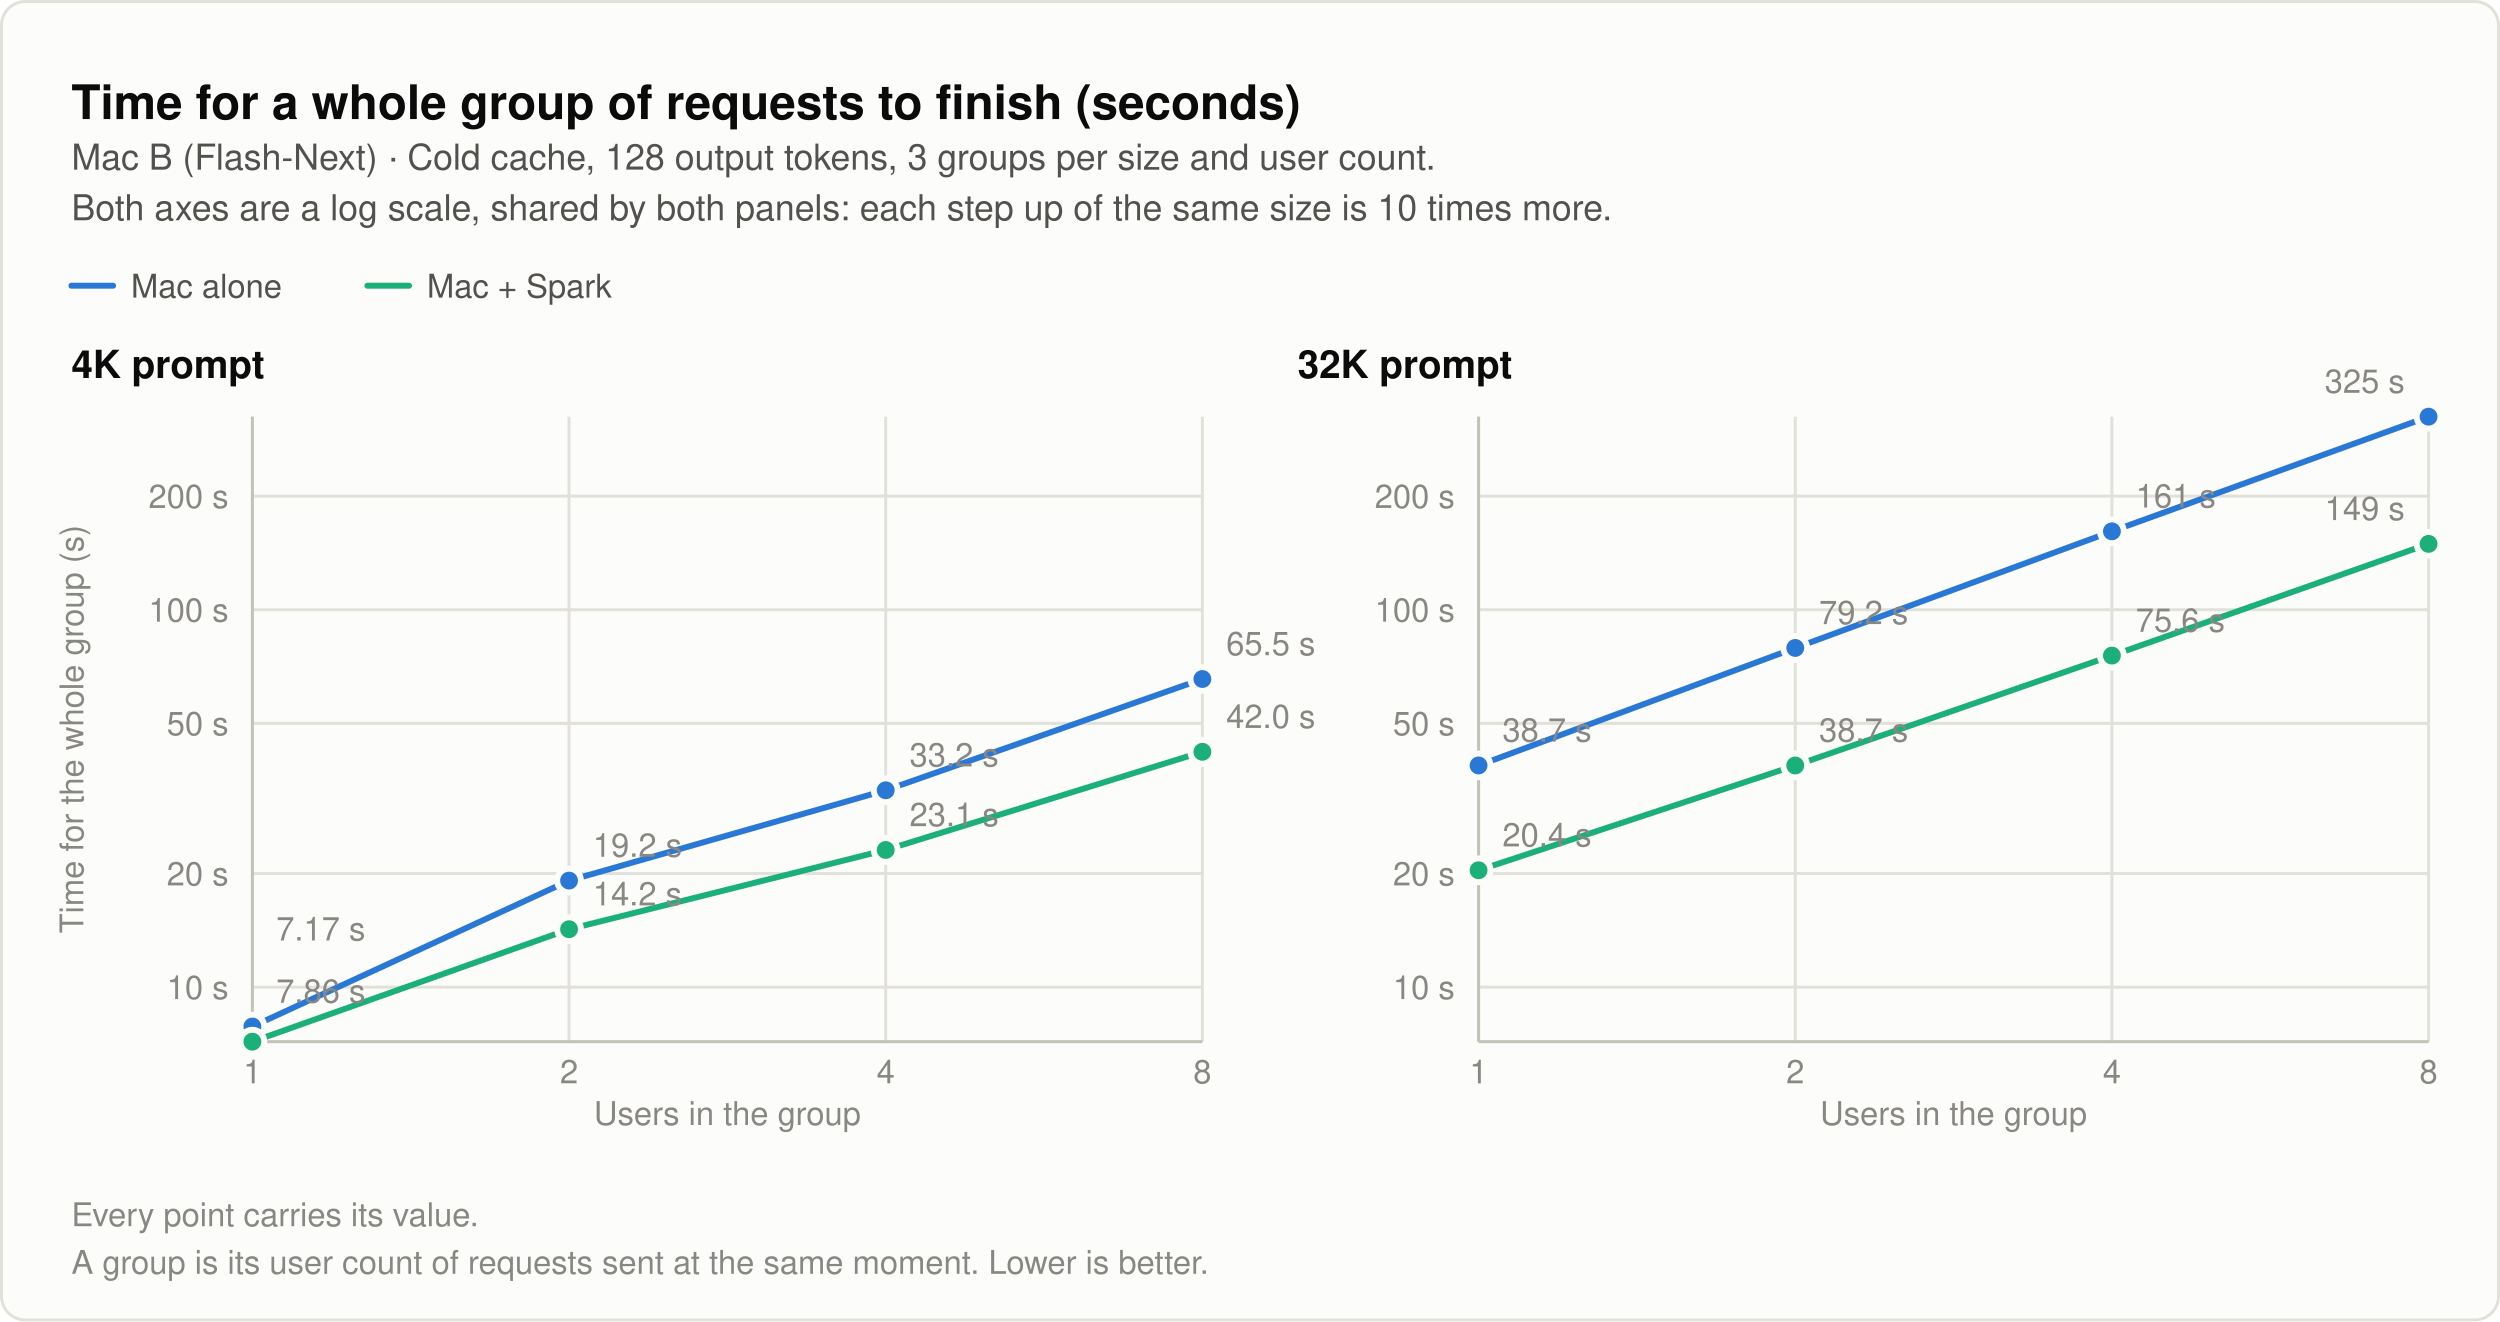
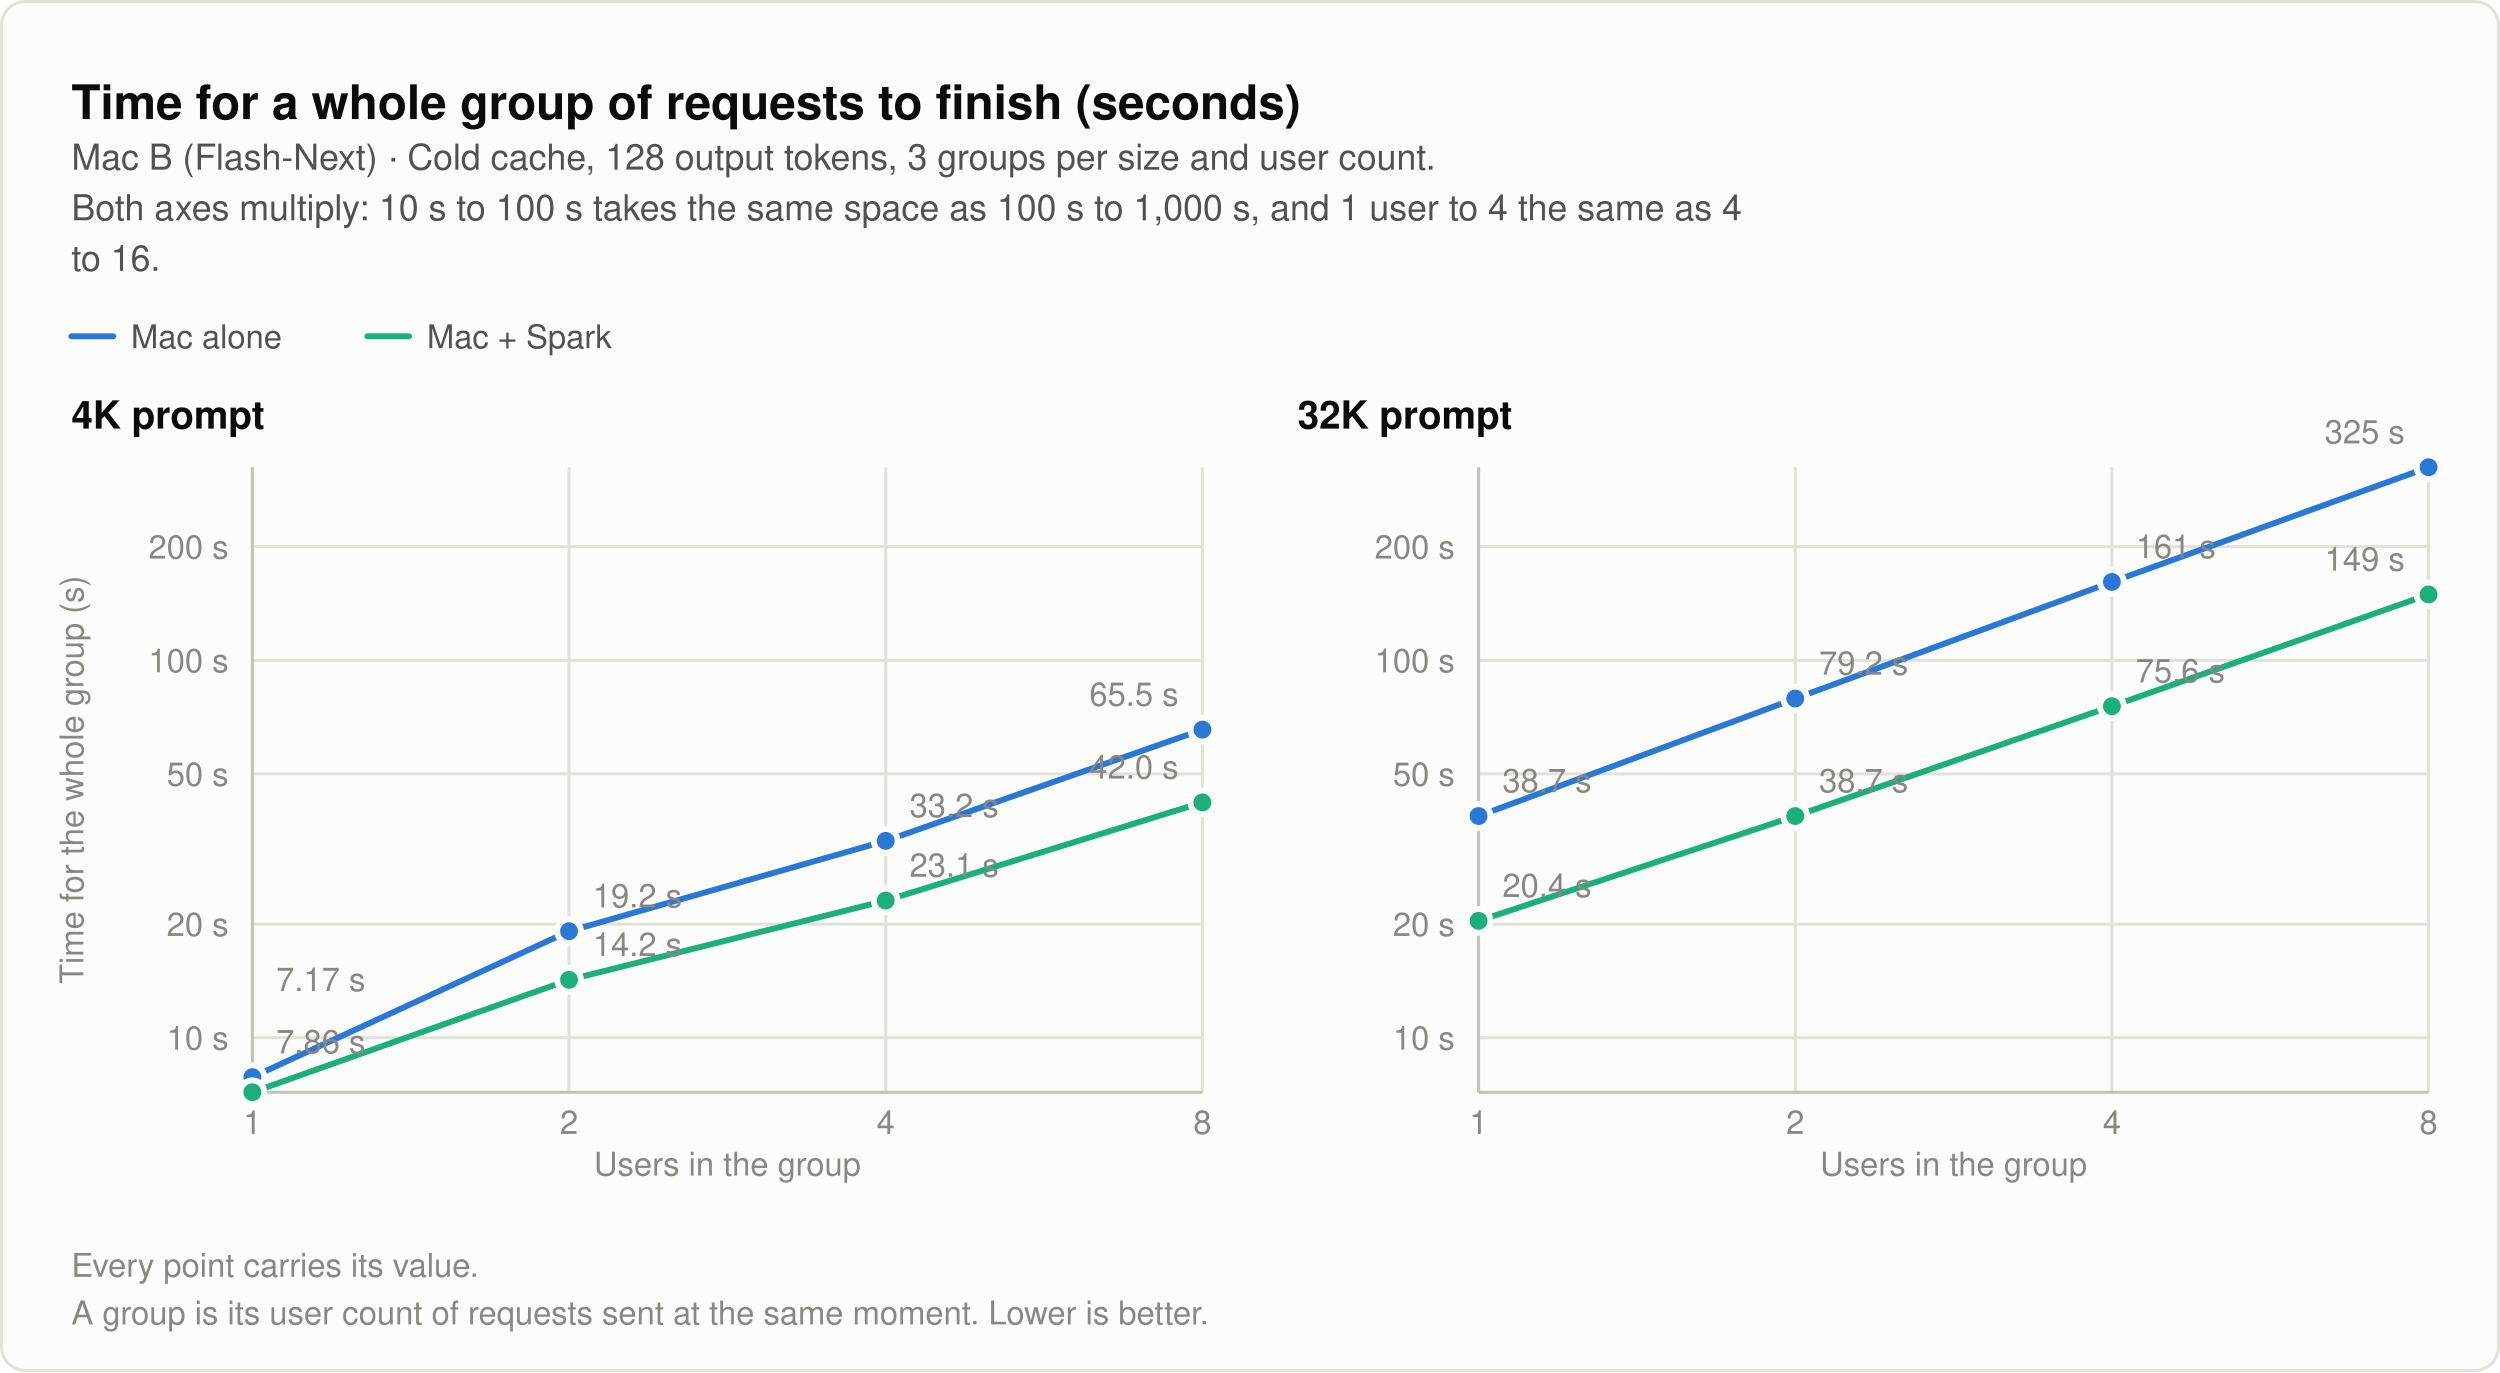
- <svg xmlns="http://www.w3.org/2000/svg" width="840" height="444" viewBox="0 0 840 444" role="img" aria-label="Time for a whole group of requests to finish (seconds) Mac B (Flash-Next) · Cold cache, 128 output tokens, 3 groups per size and user count. Both axes are a log scale, shared by both panels: each step up of the same size is 10 times more." font-family="system-ui, -apple-system, 'Segoe UI', Helvetica, Arial, sans-serif">
-   <rect x="0.5" y="0.5" width="839" height="443" fill="#fcfcfb" rx="8" stroke="#e1e0d9" stroke-width="1" />
+ <svg xmlns="http://www.w3.org/2000/svg" width="840" height="461" viewBox="0 0 840 461" role="img" aria-label="Time for a whole group of requests to finish (seconds) Mac B (Flash-Next) · Cold cache, 128 output tokens, 3 groups per size and user count. Both axes multiply: 10 s to 100 s takes the same space as 100 s to 1,000 s, and 1 user to 4 the same as 4 to 16." font-family="system-ui, -apple-system, 'Segoe UI', Helvetica, Arial, sans-serif" data-x-scale="log" data-y-scale="log">
+   <rect x="0.5" y="0.5" width="839" height="460" fill="#fcfcfb" rx="8" stroke="#e1e0d9" stroke-width="1" />
  <text x="24" y="40" font-size="16" fill="#0b0b0b" font-weight="600">Time for a whole group of requests to finish (seconds)</text>
  <text x="24" y="57" font-size="12" fill="#52514e">Mac B (Flash-Next) · Cold cache, 128 output tokens, 3 groups per size and user count.</text>
-   <text x="24" y="74" font-size="12" fill="#52514e">Both axes are a log scale, shared by both panels: each step up of the same size is 10 times more.</text>
-   <line x1="24" y1="96" x2="38" y2="96" stroke="#2a78d6" stroke-width="2" stroke-linecap="round" />
-   <text x="44" y="100" font-size="11" fill="#52514e">Mac alone</text>
-   <line x1="123.44" y1="96" x2="137.44" y2="96" stroke="#1baf7a" stroke-width="2" stroke-linecap="round" />
-   <text x="143.44" y="100" font-size="11" fill="#52514e">Mac + Spark</text>
-   <text x="24" y="127" font-size="13" fill="#0b0b0b" font-weight="600">4K prompt</text>
-   <line x1="84.8" y1="331.68" x2="404" y2="331.68" stroke="#e1e0d9" stroke-width="1" />
-   <text x="76.8" y="335.68" font-size="11" fill="#898781" text-anchor="end">10 s</text>
-   <line x1="84.8" y1="293.5" x2="404" y2="293.5" stroke="#e1e0d9" stroke-width="1" />
-   <text x="76.8" y="297.5" font-size="11" fill="#898781" text-anchor="end">20 s</text>
-   <line x1="84.8" y1="243.04" x2="404" y2="243.04" stroke="#e1e0d9" stroke-width="1" />
-   <text x="76.8" y="247.04" font-size="11" fill="#898781" text-anchor="end">50 s</text>
-   <line x1="84.8" y1="204.87" x2="404" y2="204.87" stroke="#e1e0d9" stroke-width="1" />
-   <text x="76.8" y="208.87" font-size="11" fill="#898781" text-anchor="end">100 s</text>
-   <line x1="84.8" y1="166.69" x2="404" y2="166.69" stroke="#e1e0d9" stroke-width="1" />
-   <text x="76.8" y="170.69" font-size="11" fill="#898781" text-anchor="end">200 s</text>
-   <line x1="84.8" y1="140" x2="84.8" y2="350" stroke="#e1e0d9" stroke-width="1" />
-   <text x="84.8" y="364" font-size="11" fill="#898781" text-anchor="middle">1</text>
-   <line x1="191.2" y1="140" x2="191.2" y2="350" stroke="#e1e0d9" stroke-width="1" />
-   <text x="191.2" y="364" font-size="11" fill="#898781" text-anchor="middle">2</text>
-   <line x1="297.6" y1="140" x2="297.6" y2="350" stroke="#e1e0d9" stroke-width="1" />
-   <text x="297.6" y="364" font-size="11" fill="#898781" text-anchor="middle">4</text>
-   <line x1="404" y1="140" x2="404" y2="350" stroke="#e1e0d9" stroke-width="1" />
-   <text x="404" y="364" font-size="11" fill="#898781" text-anchor="middle">8</text>
-   <line x1="84.8" y1="140" x2="84.8" y2="350" stroke="#c3c2b7" stroke-width="1" />
-   <line x1="84.8" y1="350" x2="404" y2="350" stroke="#c3c2b7" stroke-width="1" />
-   <line x1="84.8" y1="344.91" x2="191.2" y2="295.88" stroke="#2a78d6" stroke-width="2" stroke-linecap="round" />
-   <line x1="191.2" y1="295.88" x2="297.6" y2="265.53" stroke="#2a78d6" stroke-width="2" stroke-linecap="round" />
-   <line x1="297.6" y1="265.53" x2="404" y2="228.15" stroke="#2a78d6" stroke-width="2" stroke-linecap="round" />
-   <circle cx="84.8" cy="344.91" r="4" fill="#2a78d6" stroke="#fcfcfb" stroke-width="2" />
-   <circle cx="191.2" cy="295.88" r="4" fill="#2a78d6" stroke="#fcfcfb" stroke-width="2" />
-   <circle cx="297.6" cy="265.53" r="4" fill="#2a78d6" stroke="#fcfcfb" stroke-width="2" />
-   <circle cx="404" cy="228.15" r="4" fill="#2a78d6" stroke="#fcfcfb" stroke-width="2" />
-   <line x1="84.8" y1="350" x2="191.2" y2="312.22" stroke="#1baf7a" stroke-width="2" stroke-linecap="round" />
-   <line x1="191.2" y1="312.22" x2="297.6" y2="285.59" stroke="#1baf7a" stroke-width="2" stroke-linecap="round" />
-   <line x1="297.6" y1="285.59" x2="404" y2="252.61" stroke="#1baf7a" stroke-width="2" stroke-linecap="round" />
-   <circle cx="84.8" cy="350" r="4" fill="#1baf7a" stroke="#fcfcfb" stroke-width="2" />
-   <circle cx="191.2" cy="312.22" r="4" fill="#1baf7a" stroke="#fcfcfb" stroke-width="2" />
-   <circle cx="297.6" cy="285.59" r="4" fill="#1baf7a" stroke="#fcfcfb" stroke-width="2" />
-   <circle cx="404" cy="252.61" r="4" fill="#1baf7a" stroke="#fcfcfb" stroke-width="2" />
-   <text x="92.8" y="336.91" font-size="11" fill="#898781">7.86 s</text>
-   <text x="199.2" y="287.88" font-size="11" fill="#898781">19.2 s</text>
-   <text x="305.6" y="257.53" font-size="11" fill="#898781">33.2 s</text>
-   <text x="412" y="220.15" font-size="11" fill="#898781">65.5 s</text>
-   <text x="92.8" y="316" font-size="11" fill="#898781">7.17 s</text>
-   <text x="199.2" y="304.22" font-size="11" fill="#898781">14.2 s</text>
-   <text x="305.6" y="277.59" font-size="11" fill="#898781">23.1 s</text>
-   <text x="412" y="244.61" font-size="11" fill="#898781">42.0 s</text>
-   <text x="28" y="245" font-size="11" fill="#898781" text-anchor="middle" transform="rotate(-90 28 245)">Time for the whole group (s)</text>
-   <text x="244.4" y="378" font-size="11" fill="#898781" text-anchor="middle">Users in the group</text>
-   <text x="436" y="127" font-size="13" fill="#0b0b0b" font-weight="600">32K prompt</text>
-   <line x1="496.8" y1="331.68" x2="816" y2="331.68" stroke="#e1e0d9" stroke-width="1" />
-   <text x="488.8" y="335.68" font-size="11" fill="#898781" text-anchor="end">10 s</text>
-   <line x1="496.8" y1="293.5" x2="816" y2="293.5" stroke="#e1e0d9" stroke-width="1" />
-   <text x="488.8" y="297.5" font-size="11" fill="#898781" text-anchor="end">20 s</text>
-   <line x1="496.8" y1="243.04" x2="816" y2="243.04" stroke="#e1e0d9" stroke-width="1" />
-   <text x="488.8" y="247.04" font-size="11" fill="#898781" text-anchor="end">50 s</text>
-   <line x1="496.8" y1="204.87" x2="816" y2="204.87" stroke="#e1e0d9" stroke-width="1" />
-   <text x="488.8" y="208.87" font-size="11" fill="#898781" text-anchor="end">100 s</text>
-   <line x1="496.8" y1="166.69" x2="816" y2="166.69" stroke="#e1e0d9" stroke-width="1" />
-   <text x="488.8" y="170.69" font-size="11" fill="#898781" text-anchor="end">200 s</text>
-   <line x1="496.8" y1="140" x2="496.8" y2="350" stroke="#e1e0d9" stroke-width="1" />
-   <text x="496.8" y="364" font-size="11" fill="#898781" text-anchor="middle">1</text>
-   <line x1="603.2" y1="140" x2="603.2" y2="350" stroke="#e1e0d9" stroke-width="1" />
-   <text x="603.2" y="364" font-size="11" fill="#898781" text-anchor="middle">2</text>
-   <line x1="709.6" y1="140" x2="709.6" y2="350" stroke="#e1e0d9" stroke-width="1" />
-   <text x="709.6" y="364" font-size="11" fill="#898781" text-anchor="middle">4</text>
-   <line x1="816" y1="140" x2="816" y2="350" stroke="#e1e0d9" stroke-width="1" />
-   <text x="816" y="364" font-size="11" fill="#898781" text-anchor="middle">8</text>
-   <line x1="496.8" y1="140" x2="496.8" y2="350" stroke="#c3c2b7" stroke-width="1" />
-   <line x1="496.8" y1="350" x2="816" y2="350" stroke="#c3c2b7" stroke-width="1" />
-   <line x1="496.8" y1="257.19" x2="603.2" y2="217.71" stroke="#2a78d6" stroke-width="2" stroke-linecap="round" />
-   <line x1="603.2" y1="217.71" x2="709.6" y2="178.53" stroke="#2a78d6" stroke-width="2" stroke-linecap="round" />
-   <line x1="709.6" y1="178.53" x2="816" y2="140" stroke="#2a78d6" stroke-width="2" stroke-linecap="round" />
-   <circle cx="496.8" cy="257.19" r="4" fill="#2a78d6" stroke="#fcfcfb" stroke-width="2" />
-   <circle cx="603.2" cy="217.71" r="4" fill="#2a78d6" stroke="#fcfcfb" stroke-width="2" />
-   <circle cx="709.6" cy="178.53" r="4" fill="#2a78d6" stroke="#fcfcfb" stroke-width="2" />
-   <circle cx="816" cy="140" r="4" fill="#2a78d6" stroke="#fcfcfb" stroke-width="2" />
-   <line x1="496.8" y1="292.41" x2="603.2" y2="257.2" stroke="#1baf7a" stroke-width="2" stroke-linecap="round" />
-   <line x1="603.2" y1="257.2" x2="709.6" y2="220.28" stroke="#1baf7a" stroke-width="2" stroke-linecap="round" />
-   <line x1="709.6" y1="220.28" x2="816" y2="182.74" stroke="#1baf7a" stroke-width="2" stroke-linecap="round" />
-   <circle cx="496.8" cy="292.41" r="4" fill="#1baf7a" stroke="#fcfcfb" stroke-width="2" />
-   <circle cx="603.2" cy="257.2" r="4" fill="#1baf7a" stroke="#fcfcfb" stroke-width="2" />
-   <circle cx="709.6" cy="220.28" r="4" fill="#1baf7a" stroke="#fcfcfb" stroke-width="2" />
-   <circle cx="816" cy="182.74" r="4" fill="#1baf7a" stroke="#fcfcfb" stroke-width="2" />
-   <text x="504.8" y="249.19" font-size="11" fill="#898781">38.7 s</text>
-   <text x="611.2" y="209.71" font-size="11" fill="#898781">79.2 s</text>
-   <text x="717.6" y="170.53" font-size="11" fill="#898781">161 s</text>
-   <text x="808" y="132" font-size="11" fill="#898781" text-anchor="end">325 s</text>
-   <text x="504.8" y="284.41" font-size="11" fill="#898781">20.4 s</text>
-   <text x="611.2" y="249.2" font-size="11" fill="#898781">38.7 s</text>
-   <text x="717.6" y="212.28" font-size="11" fill="#898781">75.6 s</text>
-   <text x="808" y="174.74" font-size="11" fill="#898781" text-anchor="end">149 s</text>
-   <text x="656.4" y="378" font-size="11" fill="#898781" text-anchor="middle">Users in the group</text>
-   <text x="24" y="412" font-size="11" fill="#898781">Every point carries its value.</text>
-   <text x="24" y="428" font-size="11" fill="#898781">A group is its user count of requests sent at the same moment. Lower is better.</text>
+   <text x="24" y="74" font-size="12" fill="#52514e">Both axes multiply: 10 s to 100 s takes the same space as 100 s to 1,000 s, and 1 user to 4 the same as 4</text>
+   <text x="24" y="91" font-size="12" fill="#52514e">to 16.</text>
+   <line x1="24" y1="113" x2="38" y2="113" stroke="#2a78d6" stroke-width="2" stroke-linecap="round" />
+   <text x="44" y="117" font-size="11" fill="#52514e">Mac alone</text>
+   <line x1="123.44" y1="113" x2="137.44" y2="113" stroke="#1baf7a" stroke-width="2" stroke-linecap="round" />
+   <text x="143.44" y="117" font-size="11" fill="#52514e">Mac + Spark</text>
+   <text x="24" y="144" font-size="13" fill="#0b0b0b" font-weight="600">4K prompt</text>
+   <line x1="84.8" y1="348.68" x2="404" y2="348.68" stroke="#e1e0d9" stroke-width="1" />
+   <text x="76.8" y="352.68" font-size="11" fill="#898781" text-anchor="end">10 s</text>
+   <line x1="84.8" y1="310.5" x2="404" y2="310.5" stroke="#e1e0d9" stroke-width="1" />
+   <text x="76.8" y="314.5" font-size="11" fill="#898781" text-anchor="end">20 s</text>
+   <line x1="84.8" y1="260.04" x2="404" y2="260.04" stroke="#e1e0d9" stroke-width="1" />
+   <text x="76.8" y="264.04" font-size="11" fill="#898781" text-anchor="end">50 s</text>
+   <line x1="84.8" y1="221.87" x2="404" y2="221.87" stroke="#e1e0d9" stroke-width="1" />
+   <text x="76.8" y="225.87" font-size="11" fill="#898781" text-anchor="end">100 s</text>
+   <line x1="84.8" y1="183.69" x2="404" y2="183.69" stroke="#e1e0d9" stroke-width="1" />
+   <text x="76.8" y="187.69" font-size="11" fill="#898781" text-anchor="end">200 s</text>
+   <line x1="84.8" y1="157" x2="84.8" y2="367" stroke="#e1e0d9" stroke-width="1" />
+   <text x="84.8" y="381" font-size="11" fill="#898781" text-anchor="middle">1</text>
+   <line x1="191.2" y1="157" x2="191.2" y2="367" stroke="#e1e0d9" stroke-width="1" />
+   <text x="191.2" y="381" font-size="11" fill="#898781" text-anchor="middle">2</text>
+   <line x1="297.6" y1="157" x2="297.6" y2="367" stroke="#e1e0d9" stroke-width="1" />
+   <text x="297.6" y="381" font-size="11" fill="#898781" text-anchor="middle">4</text>
+   <line x1="404" y1="157" x2="404" y2="367" stroke="#e1e0d9" stroke-width="1" />
+   <text x="404" y="381" font-size="11" fill="#898781" text-anchor="middle">8</text>
+   <line x1="84.8" y1="157" x2="84.8" y2="367" stroke="#c3c2b7" stroke-width="1" />
+   <line x1="84.8" y1="367" x2="404" y2="367" stroke="#c3c2b7" stroke-width="1" />
+   <line x1="84.8" y1="361.91" x2="191.2" y2="312.88" stroke="#2a78d6" stroke-width="2" stroke-linecap="round" />
+   <line x1="191.2" y1="312.88" x2="297.6" y2="282.53" stroke="#2a78d6" stroke-width="2" stroke-linecap="round" />
+   <line x1="297.6" y1="282.53" x2="404" y2="245.15" stroke="#2a78d6" stroke-width="2" stroke-linecap="round" />
+   <circle cx="84.8" cy="361.91" r="4" fill="#2a78d6" stroke="#fcfcfb" stroke-width="2" />
+   <circle cx="191.2" cy="312.88" r="4" fill="#2a78d6" stroke="#fcfcfb" stroke-width="2" />
+   <circle cx="297.6" cy="282.53" r="4" fill="#2a78d6" stroke="#fcfcfb" stroke-width="2" />
+   <circle cx="404" cy="245.15" r="4" fill="#2a78d6" stroke="#fcfcfb" stroke-width="2" />
+   <line x1="84.8" y1="367" x2="191.2" y2="329.22" stroke="#1baf7a" stroke-width="2" stroke-linecap="round" />
+   <line x1="191.2" y1="329.22" x2="297.6" y2="302.59" stroke="#1baf7a" stroke-width="2" stroke-linecap="round" />
+   <line x1="297.6" y1="302.59" x2="404" y2="269.61" stroke="#1baf7a" stroke-width="2" stroke-linecap="round" />
+   <circle cx="84.8" cy="367" r="4" fill="#1baf7a" stroke="#fcfcfb" stroke-width="2" />
+   <circle cx="191.2" cy="329.22" r="4" fill="#1baf7a" stroke="#fcfcfb" stroke-width="2" />
+   <circle cx="297.6" cy="302.59" r="4" fill="#1baf7a" stroke="#fcfcfb" stroke-width="2" />
+   <circle cx="404" cy="269.61" r="4" fill="#1baf7a" stroke="#fcfcfb" stroke-width="2" />
+   <text x="92.8" y="353.91" font-size="11" fill="#898781">7.86 s</text>
+   <text x="199.2" y="304.88" font-size="11" fill="#898781">19.2 s</text>
+   <text x="305.6" y="274.53" font-size="11" fill="#898781">33.2 s</text>
+   <text x="396" y="237.15" font-size="11" fill="#898781" text-anchor="end">65.5 s</text>
+   <text x="92.8" y="333" font-size="11" fill="#898781">7.17 s</text>
+   <text x="199.2" y="321.22" font-size="11" fill="#898781">14.2 s</text>
+   <text x="305.6" y="294.59" font-size="11" fill="#898781">23.1 s</text>
+   <text x="396" y="261.61" font-size="11" fill="#898781" text-anchor="end">42.0 s</text>
+   <text x="28" y="262" font-size="11" fill="#898781" text-anchor="middle" transform="rotate(-90 28 262)">Time for the whole group (s)</text>
+   <text x="244.4" y="395" font-size="11" fill="#898781" text-anchor="middle">Users in the group</text>
+   <text x="436" y="144" font-size="13" fill="#0b0b0b" font-weight="600">32K prompt</text>
+   <line x1="496.8" y1="348.68" x2="816" y2="348.68" stroke="#e1e0d9" stroke-width="1" />
+   <text x="488.8" y="352.68" font-size="11" fill="#898781" text-anchor="end">10 s</text>
+   <line x1="496.8" y1="310.5" x2="816" y2="310.5" stroke="#e1e0d9" stroke-width="1" />
+   <text x="488.8" y="314.5" font-size="11" fill="#898781" text-anchor="end">20 s</text>
+   <line x1="496.8" y1="260.04" x2="816" y2="260.04" stroke="#e1e0d9" stroke-width="1" />
+   <text x="488.8" y="264.04" font-size="11" fill="#898781" text-anchor="end">50 s</text>
+   <line x1="496.8" y1="221.87" x2="816" y2="221.87" stroke="#e1e0d9" stroke-width="1" />
+   <text x="488.8" y="225.87" font-size="11" fill="#898781" text-anchor="end">100 s</text>
+   <line x1="496.8" y1="183.69" x2="816" y2="183.69" stroke="#e1e0d9" stroke-width="1" />
+   <text x="488.8" y="187.69" font-size="11" fill="#898781" text-anchor="end">200 s</text>
+   <line x1="496.8" y1="157" x2="496.8" y2="367" stroke="#e1e0d9" stroke-width="1" />
+   <text x="496.8" y="381" font-size="11" fill="#898781" text-anchor="middle">1</text>
+   <line x1="603.2" y1="157" x2="603.2" y2="367" stroke="#e1e0d9" stroke-width="1" />
+   <text x="603.2" y="381" font-size="11" fill="#898781" text-anchor="middle">2</text>
+   <line x1="709.6" y1="157" x2="709.6" y2="367" stroke="#e1e0d9" stroke-width="1" />
+   <text x="709.6" y="381" font-size="11" fill="#898781" text-anchor="middle">4</text>
+   <line x1="816" y1="157" x2="816" y2="367" stroke="#e1e0d9" stroke-width="1" />
+   <text x="816" y="381" font-size="11" fill="#898781" text-anchor="middle">8</text>
+   <line x1="496.8" y1="157" x2="496.8" y2="367" stroke="#c3c2b7" stroke-width="1" />
+   <line x1="496.8" y1="367" x2="816" y2="367" stroke="#c3c2b7" stroke-width="1" />
+   <line x1="496.8" y1="274.19" x2="603.2" y2="234.71" stroke="#2a78d6" stroke-width="2" stroke-linecap="round" />
+   <line x1="603.2" y1="234.71" x2="709.6" y2="195.53" stroke="#2a78d6" stroke-width="2" stroke-linecap="round" />
+   <line x1="709.6" y1="195.53" x2="816" y2="157" stroke="#2a78d6" stroke-width="2" stroke-linecap="round" />
+   <circle cx="496.8" cy="274.19" r="4" fill="#2a78d6" stroke="#fcfcfb" stroke-width="2" />
+   <circle cx="603.2" cy="234.71" r="4" fill="#2a78d6" stroke="#fcfcfb" stroke-width="2" />
+   <circle cx="709.6" cy="195.53" r="4" fill="#2a78d6" stroke="#fcfcfb" stroke-width="2" />
+   <circle cx="816" cy="157" r="4" fill="#2a78d6" stroke="#fcfcfb" stroke-width="2" />
+   <line x1="496.8" y1="309.41" x2="603.2" y2="274.2" stroke="#1baf7a" stroke-width="2" stroke-linecap="round" />
+   <line x1="603.2" y1="274.2" x2="709.6" y2="237.28" stroke="#1baf7a" stroke-width="2" stroke-linecap="round" />
+   <line x1="709.6" y1="237.28" x2="816" y2="199.74" stroke="#1baf7a" stroke-width="2" stroke-linecap="round" />
+   <circle cx="496.8" cy="309.41" r="4" fill="#1baf7a" stroke="#fcfcfb" stroke-width="2" />
+   <circle cx="603.2" cy="274.2" r="4" fill="#1baf7a" stroke="#fcfcfb" stroke-width="2" />
+   <circle cx="709.6" cy="237.28" r="4" fill="#1baf7a" stroke="#fcfcfb" stroke-width="2" />
+   <circle cx="816" cy="199.74" r="4" fill="#1baf7a" stroke="#fcfcfb" stroke-width="2" />
+   <text x="504.8" y="266.19" font-size="11" fill="#898781">38.7 s</text>
+   <text x="611.2" y="226.71" font-size="11" fill="#898781">79.2 s</text>
+   <text x="717.6" y="187.53" font-size="11" fill="#898781">161 s</text>
+   <text x="808" y="149" font-size="11" fill="#898781" text-anchor="end">325 s</text>
+   <text x="504.8" y="301.41" font-size="11" fill="#898781">20.4 s</text>
+   <text x="611.2" y="266.2" font-size="11" fill="#898781">38.7 s</text>
+   <text x="717.6" y="229.28" font-size="11" fill="#898781">75.6 s</text>
+   <text x="808" y="191.74" font-size="11" fill="#898781" text-anchor="end">149 s</text>
+   <text x="656.4" y="395" font-size="11" fill="#898781" text-anchor="middle">Users in the group</text>
+   <text x="24" y="429" font-size="11" fill="#898781">Every point carries its value.</text>
+   <text x="24" y="445" font-size="11" fill="#898781">A group is its user count of requests sent at the same moment. Lower is better.</text>
</svg>
